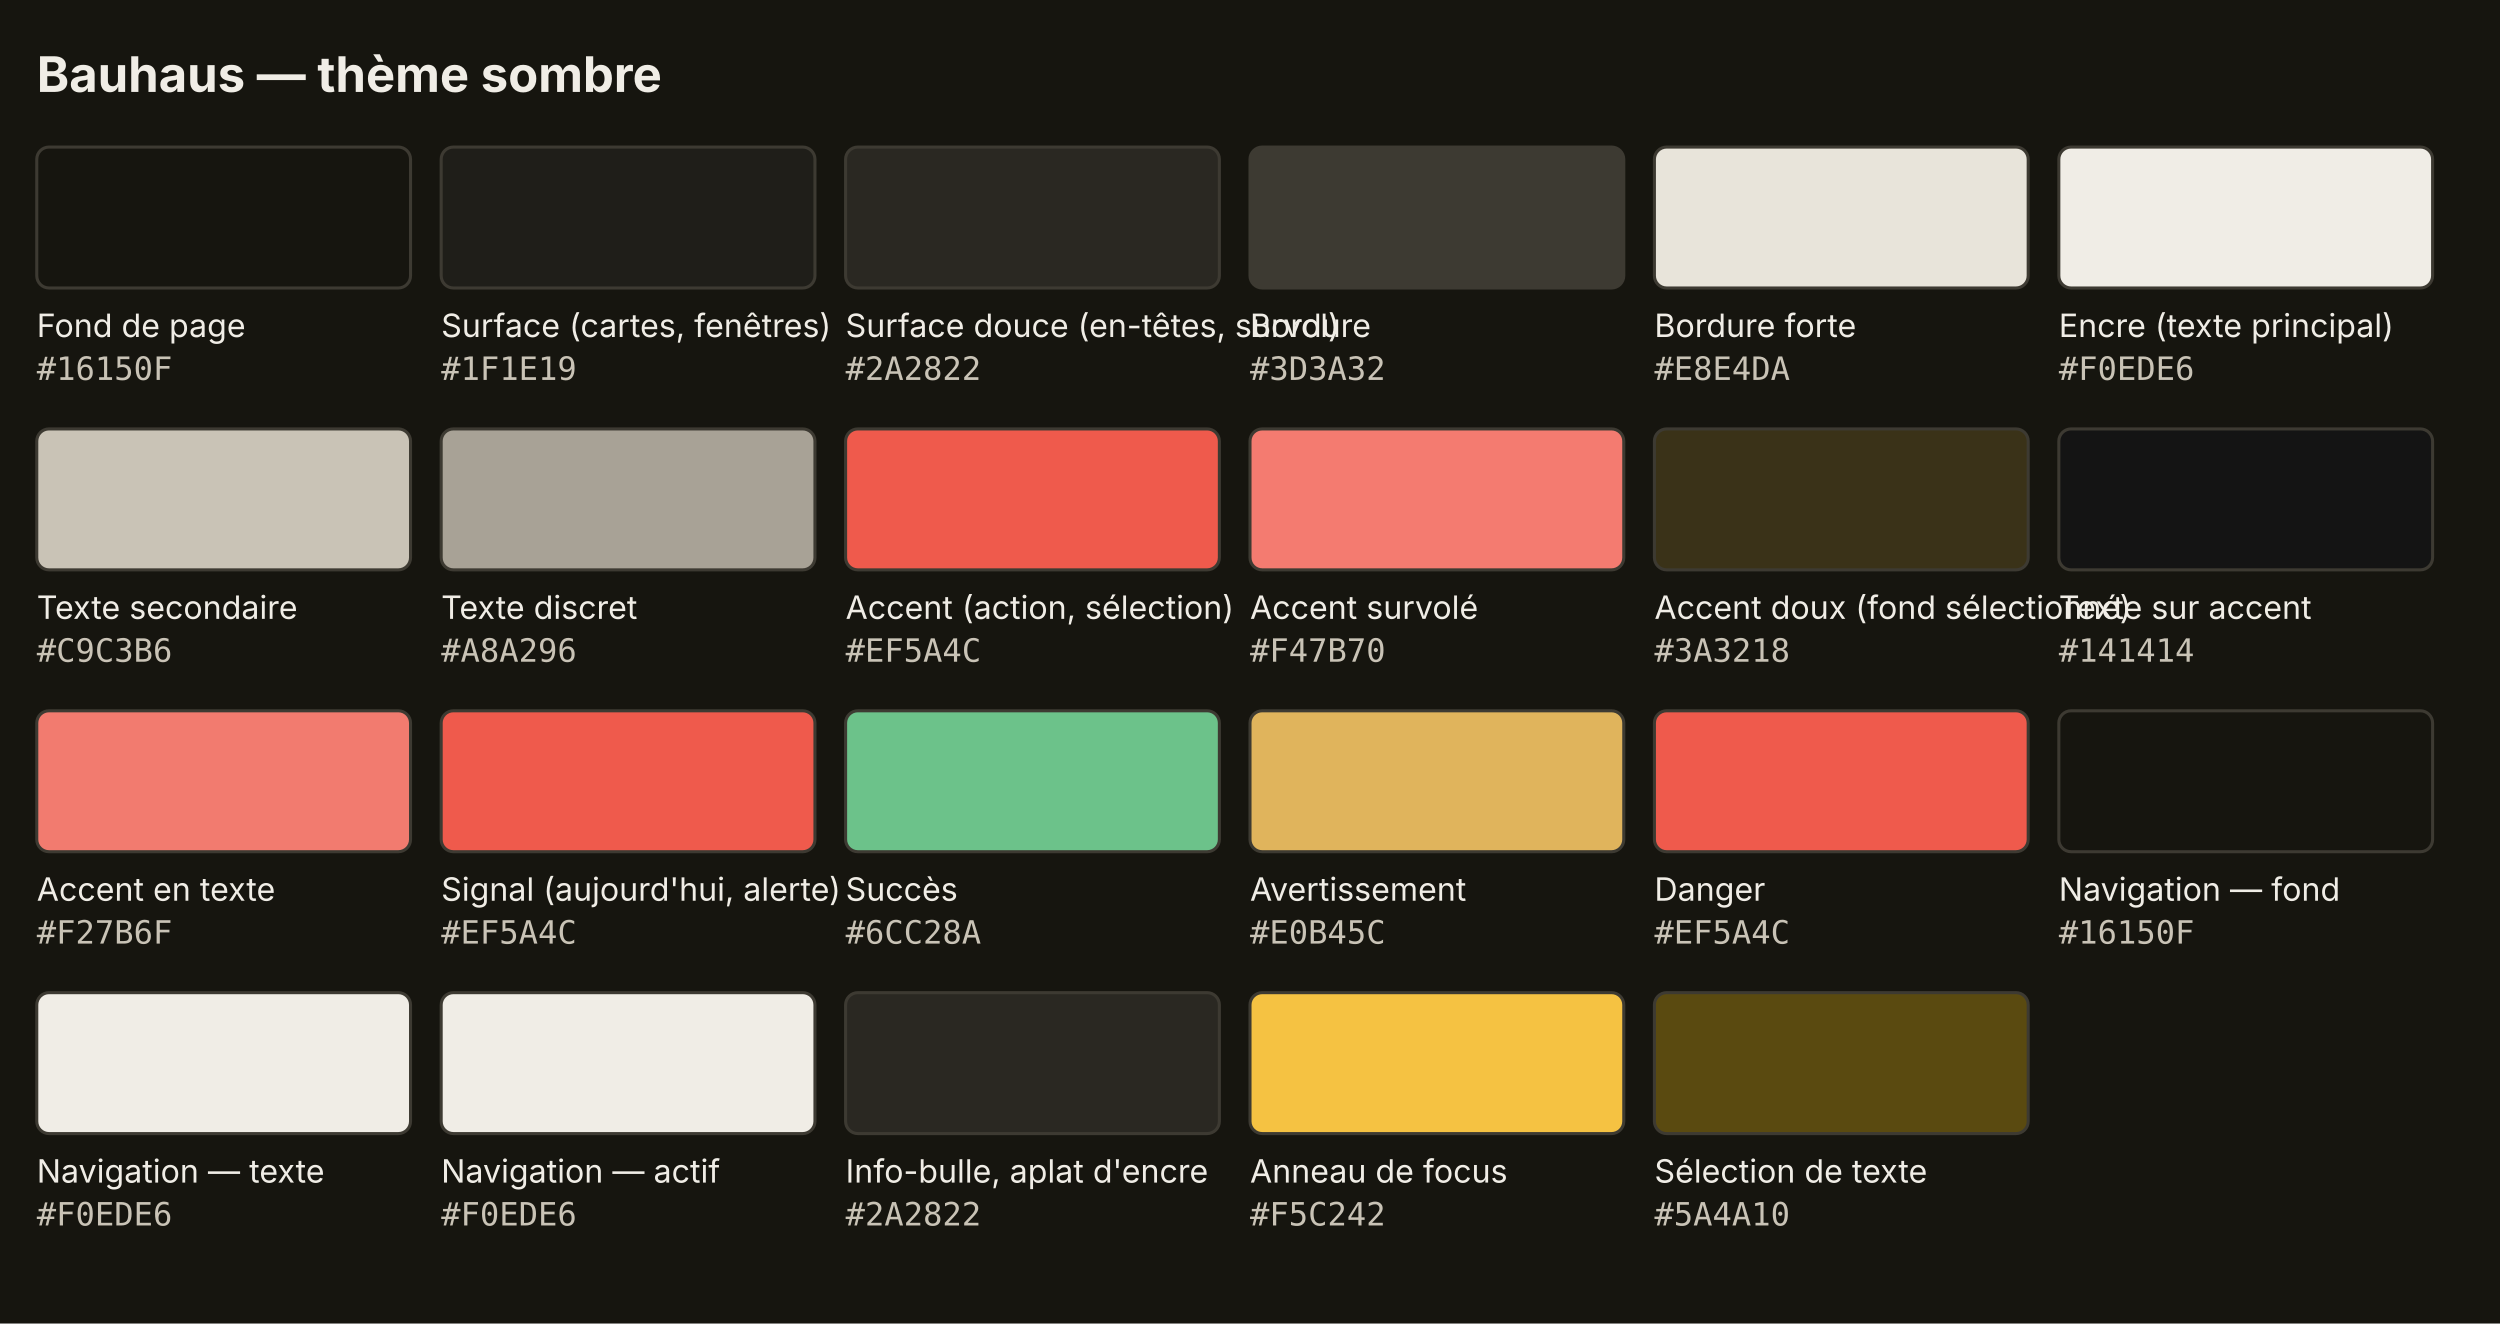
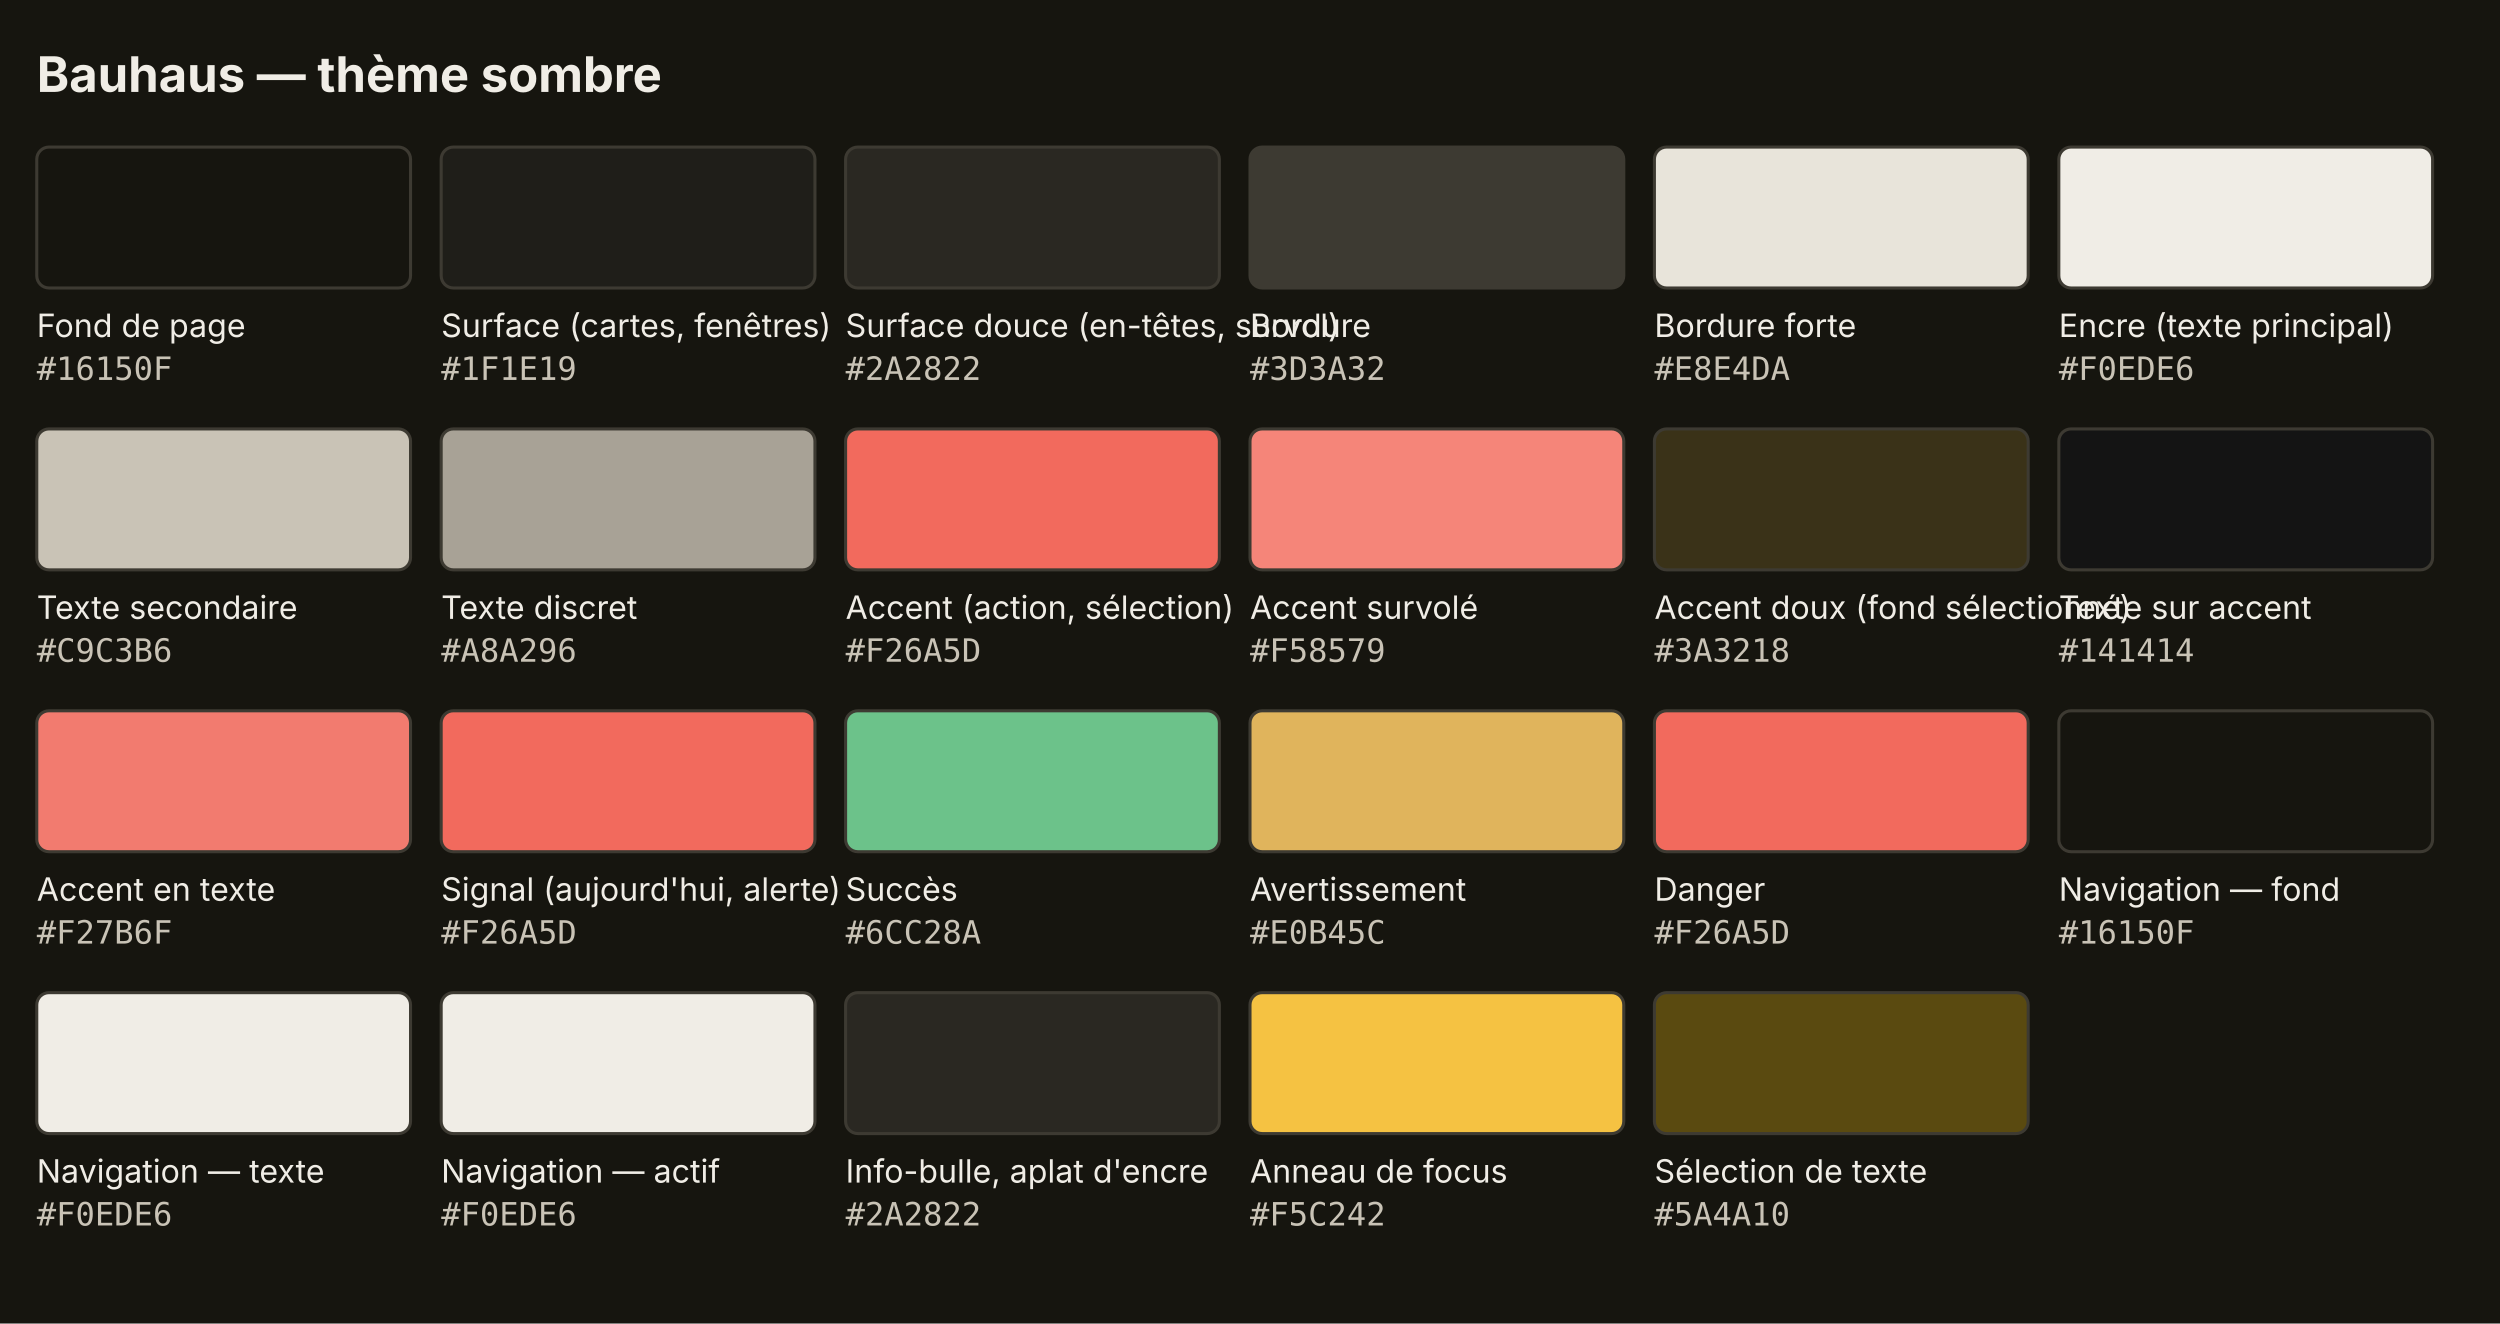
<svg xmlns="http://www.w3.org/2000/svg" width="816" height="432" font-family="Inter, Arial, sans-serif">
  <rect width="100%" height="100%" fill="#16150F" />
  <text x="12" y="30" font-size="16" font-weight="700" fill="#F0EDE6">Bauhaus — thème sombre</text>
  <rect x="12" y="48" width="122" height="46" rx="4" fill="#16150F" stroke="#3D3A32" />
  <text x="12" y="110" font-size="10.5" fill="#F0EDE6">Fond de page</text>
  <text x="12" y="124" font-size="10.5" fill="#C9C3B6" font-family="monospace">#16150F</text>
  <rect x="144" y="48" width="122" height="46" rx="4" fill="#1F1E19" stroke="#3D3A32" />
  <text x="144" y="110" font-size="10.5" fill="#F0EDE6">Surface (cartes, fenêtres)</text>
  <text x="144" y="124" font-size="10.5" fill="#C9C3B6" font-family="monospace">#1F1E19</text>
  <rect x="276" y="48" width="122" height="46" rx="4" fill="#2A2822" stroke="#3D3A32" />
  <text x="276" y="110" font-size="10.5" fill="#F0EDE6">Surface douce (en-têtes, survol)</text>
  <text x="276" y="124" font-size="10.5" fill="#C9C3B6" font-family="monospace">#2A2822</text>
  <rect x="408" y="48" width="122" height="46" rx="4" fill="#3D3A32" stroke="#3D3A32" />
  <text x="408" y="110" font-size="10.5" fill="#F0EDE6">Bordure</text>
  <text x="408" y="124" font-size="10.5" fill="#C9C3B6" font-family="monospace">#3D3A32</text>
  <rect x="540" y="48" width="122" height="46" rx="4" fill="#E8E4DA" stroke="#3D3A32" />
  <text x="540" y="110" font-size="10.5" fill="#F0EDE6">Bordure forte</text>
  <text x="540" y="124" font-size="10.5" fill="#C9C3B6" font-family="monospace">#E8E4DA</text>
  <rect x="672" y="48" width="122" height="46" rx="4" fill="#F0EDE6" stroke="#3D3A32" />
  <text x="672" y="110" font-size="10.5" fill="#F0EDE6">Encre (texte principal)</text>
  <text x="672" y="124" font-size="10.5" fill="#C9C3B6" font-family="monospace">#F0EDE6</text>
  <rect x="12" y="140" width="122" height="46" rx="4" fill="#C9C3B6" stroke="#3D3A32" />
  <text x="12" y="202" font-size="10.5" fill="#F0EDE6">Texte secondaire</text>
  <text x="12" y="216" font-size="10.5" fill="#C9C3B6" font-family="monospace">#C9C3B6</text>
  <rect x="144" y="140" width="122" height="46" rx="4" fill="#A8A296" stroke="#3D3A32" />
  <text x="144" y="202" font-size="10.5" fill="#F0EDE6">Texte discret</text>
  <text x="144" y="216" font-size="10.5" fill="#C9C3B6" font-family="monospace">#A8A296</text>
-   <rect x="276" y="140" width="122" height="46" rx="4" fill="#EF5A4C" stroke="#3D3A32" />
+   <rect x="276" y="140" width="122" height="46" rx="4" fill="#F26A5D" stroke="#3D3A32" />
  <text x="276" y="202" font-size="10.5" fill="#F0EDE6">Accent (action, sélection)</text>
-   <text x="276" y="216" font-size="10.5" fill="#C9C3B6" font-family="monospace">#EF5A4C</text>
-   <rect x="408" y="140" width="122" height="46" rx="4" fill="#F47B70" stroke="#3D3A32" />
+   <text x="276" y="216" font-size="10.5" fill="#C9C3B6" font-family="monospace">#F26A5D</text>
+   <rect x="408" y="140" width="122" height="46" rx="4" fill="#F58579" stroke="#3D3A32" />
  <text x="408" y="202" font-size="10.5" fill="#F0EDE6">Accent survolé</text>
-   <text x="408" y="216" font-size="10.5" fill="#C9C3B6" font-family="monospace">#F47B70</text>
+   <text x="408" y="216" font-size="10.5" fill="#C9C3B6" font-family="monospace">#F58579</text>
  <rect x="540" y="140" width="122" height="46" rx="4" fill="#3A3218" stroke="#3D3A32" />
  <text x="540" y="202" font-size="10.5" fill="#F0EDE6">Accent doux (fond sélectionné)</text>
  <text x="540" y="216" font-size="10.5" fill="#C9C3B6" font-family="monospace">#3A3218</text>
  <rect x="672" y="140" width="122" height="46" rx="4" fill="#141414" stroke="#3D3A32" />
  <text x="672" y="202" font-size="10.5" fill="#F0EDE6">Texte sur accent</text>
  <text x="672" y="216" font-size="10.5" fill="#C9C3B6" font-family="monospace">#141414</text>
  <rect x="12" y="232" width="122" height="46" rx="4" fill="#F27B6F" stroke="#3D3A32" />
  <text x="12" y="294" font-size="10.5" fill="#F0EDE6">Accent en texte</text>
  <text x="12" y="308" font-size="10.5" fill="#C9C3B6" font-family="monospace">#F27B6F</text>
-   <rect x="144" y="232" width="122" height="46" rx="4" fill="#EF5A4C" stroke="#3D3A32" />
+   <rect x="144" y="232" width="122" height="46" rx="4" fill="#F26A5D" stroke="#3D3A32" />
  <text x="144" y="294" font-size="10.5" fill="#F0EDE6">Signal (aujourd'hui, alerte)</text>
-   <text x="144" y="308" font-size="10.5" fill="#C9C3B6" font-family="monospace">#EF5A4C</text>
+   <text x="144" y="308" font-size="10.5" fill="#C9C3B6" font-family="monospace">#F26A5D</text>
  <rect x="276" y="232" width="122" height="46" rx="4" fill="#6CC28A" stroke="#3D3A32" />
  <text x="276" y="294" font-size="10.5" fill="#F0EDE6">Succès</text>
  <text x="276" y="308" font-size="10.5" fill="#C9C3B6" font-family="monospace">#6CC28A</text>
  <rect x="408" y="232" width="122" height="46" rx="4" fill="#E0B45C" stroke="#3D3A32" />
  <text x="408" y="294" font-size="10.5" fill="#F0EDE6">Avertissement</text>
  <text x="408" y="308" font-size="10.5" fill="#C9C3B6" font-family="monospace">#E0B45C</text>
-   <rect x="540" y="232" width="122" height="46" rx="4" fill="#EF5A4C" stroke="#3D3A32" />
+   <rect x="540" y="232" width="122" height="46" rx="4" fill="#F26A5D" stroke="#3D3A32" />
  <text x="540" y="294" font-size="10.5" fill="#F0EDE6">Danger</text>
-   <text x="540" y="308" font-size="10.5" fill="#C9C3B6" font-family="monospace">#EF5A4C</text>
+   <text x="540" y="308" font-size="10.5" fill="#C9C3B6" font-family="monospace">#F26A5D</text>
  <rect x="672" y="232" width="122" height="46" rx="4" fill="#16150F" stroke="#3D3A32" />
  <text x="672" y="294" font-size="10.5" fill="#F0EDE6">Navigation — fond</text>
  <text x="672" y="308" font-size="10.5" fill="#C9C3B6" font-family="monospace">#16150F</text>
  <rect x="12" y="324" width="122" height="46" rx="4" fill="#F0EDE6" stroke="#3D3A32" />
  <text x="12" y="386" font-size="10.5" fill="#F0EDE6">Navigation — texte</text>
  <text x="12" y="400" font-size="10.5" fill="#C9C3B6" font-family="monospace">#F0EDE6</text>
  <rect x="144" y="324" width="122" height="46" rx="4" fill="#F0EDE6" stroke="#3D3A32" />
  <text x="144" y="386" font-size="10.5" fill="#F0EDE6">Navigation — actif</text>
  <text x="144" y="400" font-size="10.5" fill="#C9C3B6" font-family="monospace">#F0EDE6</text>
  <rect x="276" y="324" width="122" height="46" rx="4" fill="#2A2822" stroke="#3D3A32" />
  <text x="276" y="386" font-size="10.5" fill="#F0EDE6">Info-bulle, aplat d'encre</text>
  <text x="276" y="400" font-size="10.5" fill="#C9C3B6" font-family="monospace">#2A2822</text>
  <rect x="408" y="324" width="122" height="46" rx="4" fill="#F5C242" stroke="#3D3A32" />
  <text x="408" y="386" font-size="10.5" fill="#F0EDE6">Anneau de focus</text>
  <text x="408" y="400" font-size="10.5" fill="#C9C3B6" font-family="monospace">#F5C242</text>
  <rect x="540" y="324" width="122" height="46" rx="4" fill="#5A4A10" stroke="#3D3A32" />
  <text x="540" y="386" font-size="10.5" fill="#F0EDE6">Sélection de texte</text>
  <text x="540" y="400" font-size="10.5" fill="#C9C3B6" font-family="monospace">#5A4A10</text>
</svg>
